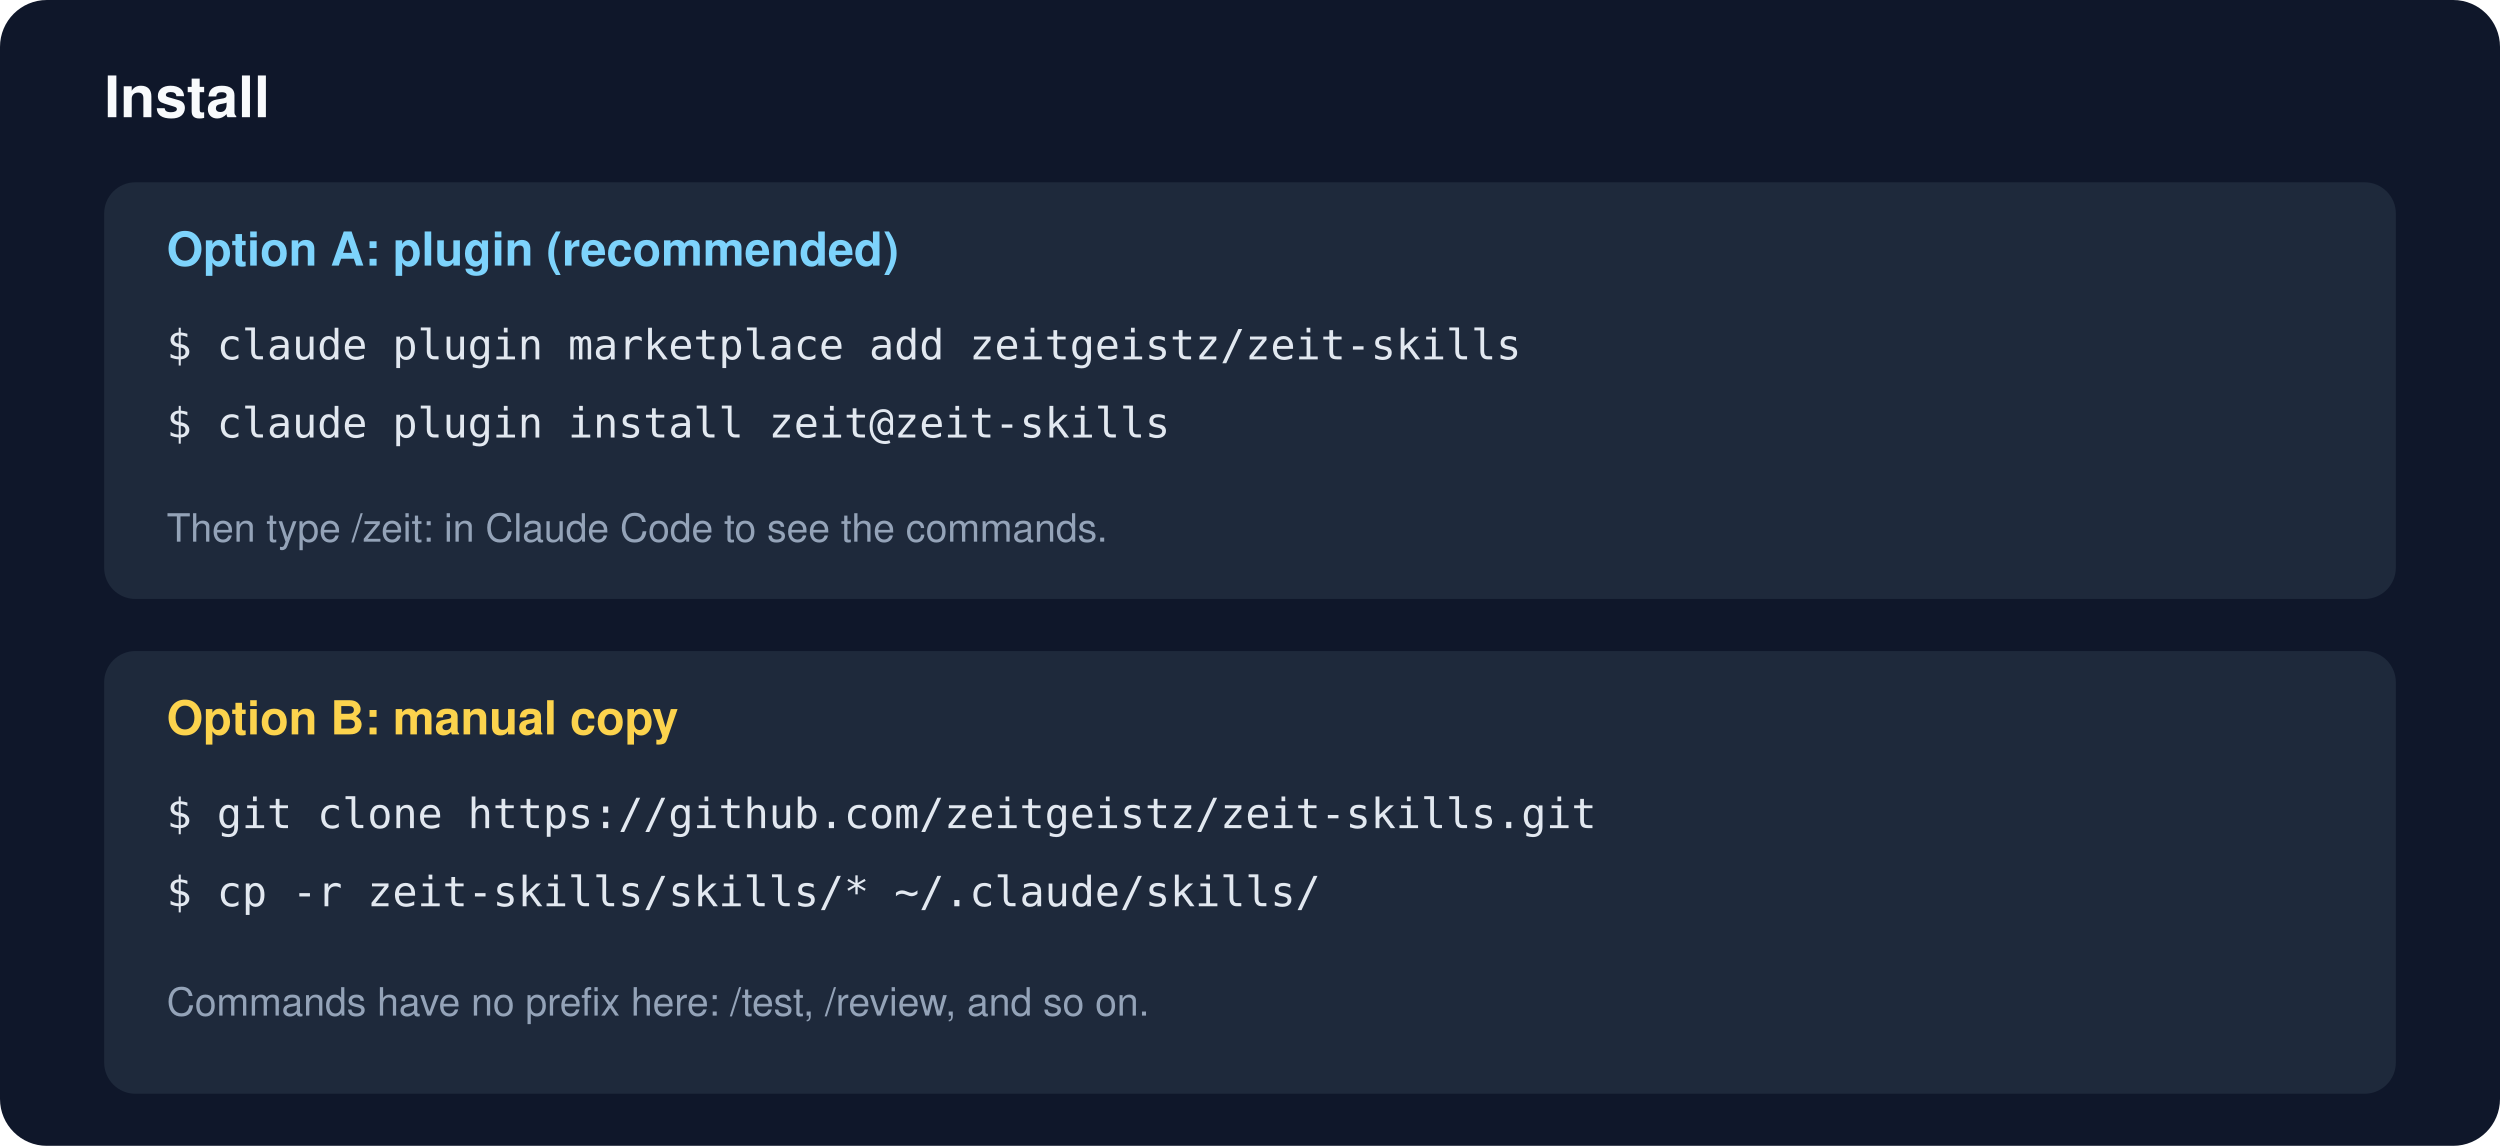
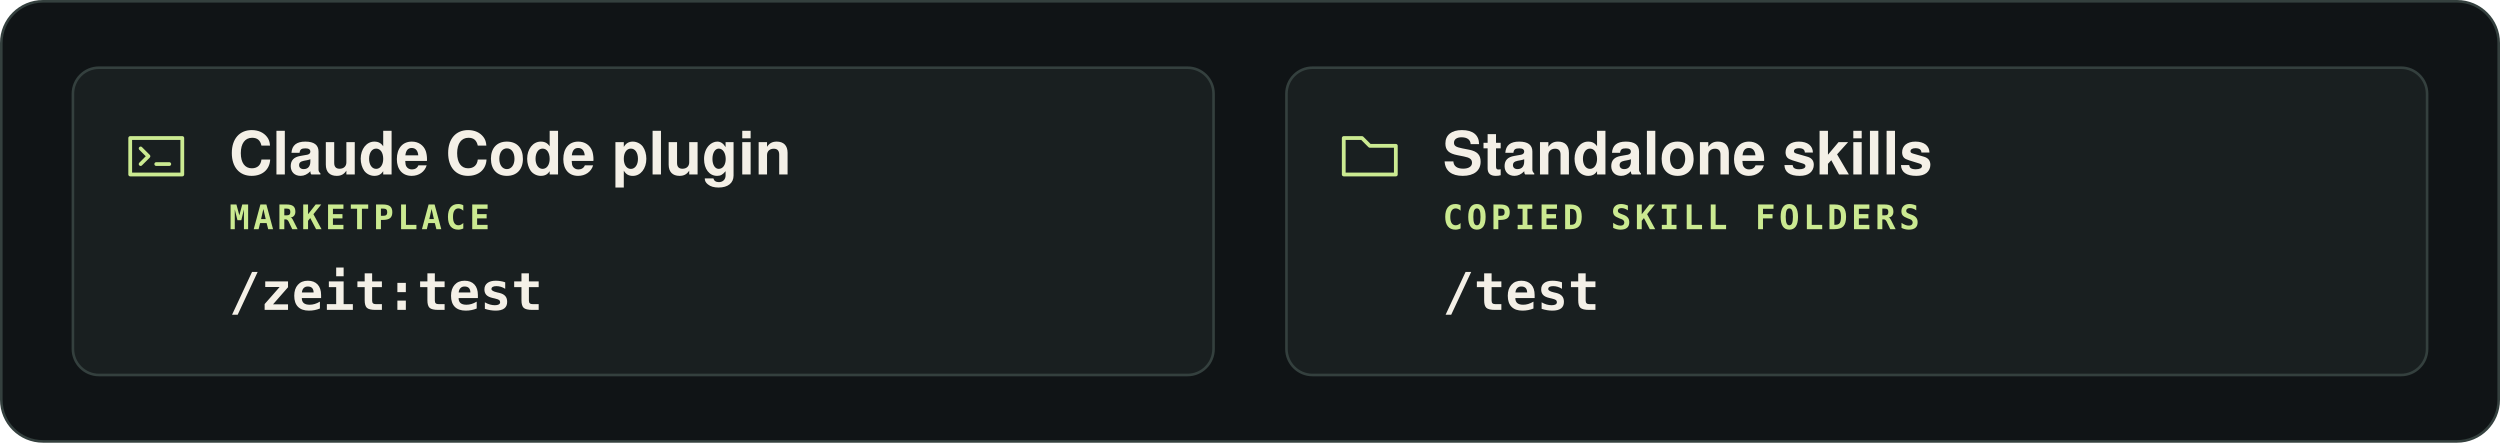
- <svg xmlns="http://www.w3.org/2000/svg" width="960" height="440" viewBox="0 0 960 440" role="img" aria-labelledby="t d">
-   <rect width="960" height="440" rx="18" fill="#0f172a" />
-   <text x="40" y="45" font-family="Segoe UI, Helvetica, Arial, sans-serif" font-size="22" font-weight="700" fill="#f8fafc">Install</text>
-   <rect x="40" y="70" width="880" height="160" rx="12" fill="#1e293b" />
-   <text x="64" y="102" font-family="Segoe UI, Helvetica, Arial, sans-serif" font-size="18" font-weight="700" fill="#7dd3fc">Option A: plugin (recommended)</text>
-   <g font-family="Consolas, Menlo, monospace" font-size="16" fill="#e2e8f0">
-     <text x="64" y="138">$ claude plugin marketplace add zeitgeistz/zeit-skills</text>
-     <text x="64" y="168">$ claude plugin install zeit@zeit-skills</text>
+ <svg xmlns="http://www.w3.org/2000/svg" width="960" height="170" viewBox="0 0 960 170" role="img" aria-labelledby="title desc">
+   <rect x="0.5" y="0.5" width="959" height="169" rx="16" fill="#101416" stroke="#34403E" />
+   <rect x="28" y="26" width="438" height="118" rx="10" fill="#191F20" stroke="#34403E" />
+   <rect x="494" y="26" width="438" height="118" rx="10" fill="#191F20" stroke="#34403E" />
+   <g transform="translate(48 48)">
+     <path d="M2 5h20v14H2z M6 9l3 3-3 3m6 0h5" fill="none" stroke="#CBEA91" stroke-width="1.45" stroke-linecap="round" stroke-linejoin="round" />
  </g>
-   <text x="64" y="208" font-family="Segoe UI, Helvetica, Arial, sans-serif" font-size="15" fill="#94a3b8">Then type /zeit: in Claude Code to see the commands.</text>
-   <rect x="40" y="250" width="880" height="170" rx="12" fill="#1e293b" />
-   <text x="64" y="282" font-family="Segoe UI, Helvetica, Arial, sans-serif" font-size="18" font-weight="700" fill="#fcd34d">Option B: manual copy</text>
-   <g font-family="Consolas, Menlo, monospace" font-size="16" fill="#e2e8f0">
-     <text x="64" y="318">$ git clone https://github.com/zeitgeistz/zeit-skills.git</text>
-     <text x="64" y="348">$ cp -r zeit-skills/skills/* ~/.claude/skills/</text>
+   <text x="88" y="67" fill="#F4F0E7" font-family="Segoe UI, Helvetica, Arial, sans-serif" font-size="23" font-weight="700">Claude Code plugin</text>
+   <text x="88" y="88" fill="#CBEA91" font-family="Consolas, SFMono-Regular, Menlo, monospace" font-size="13" font-weight="700" letter-spacing="1.4">MARKETPLACE</text>
+   <text x="88" y="119" fill="#F4F0E7" font-family="Consolas, SFMono-Regular, Menlo, monospace" font-size="20" font-weight="700">/zeit:test</text>
+   <g transform="translate(514 48)">
+     <path d="M2 8V5h7l3 3h10v11H2z" fill="none" stroke="#CBEA91" stroke-width="1.45" stroke-linecap="round" stroke-linejoin="round" />
  </g>
-   <text x="64" y="390" font-family="Segoe UI, Helvetica, Arial, sans-serif" font-size="15" fill="#94a3b8">Commands have no prefix here: /test, /review, and so on.</text>
+   <text x="554" y="67" fill="#F4F0E7" font-family="Segoe UI, Helvetica, Arial, sans-serif" font-size="23" font-weight="700">Standalone skills</text>
+   <text x="554" y="88" fill="#CBEA91" font-family="Consolas, SFMono-Regular, Menlo, monospace" font-size="13" font-weight="700" letter-spacing="1.4">COPIED SKILL FOLDERS</text>
+   <text x="554" y="119" fill="#F4F0E7" font-family="Consolas, SFMono-Regular, Menlo, monospace" font-size="20" font-weight="700">/test</text>
</svg>
